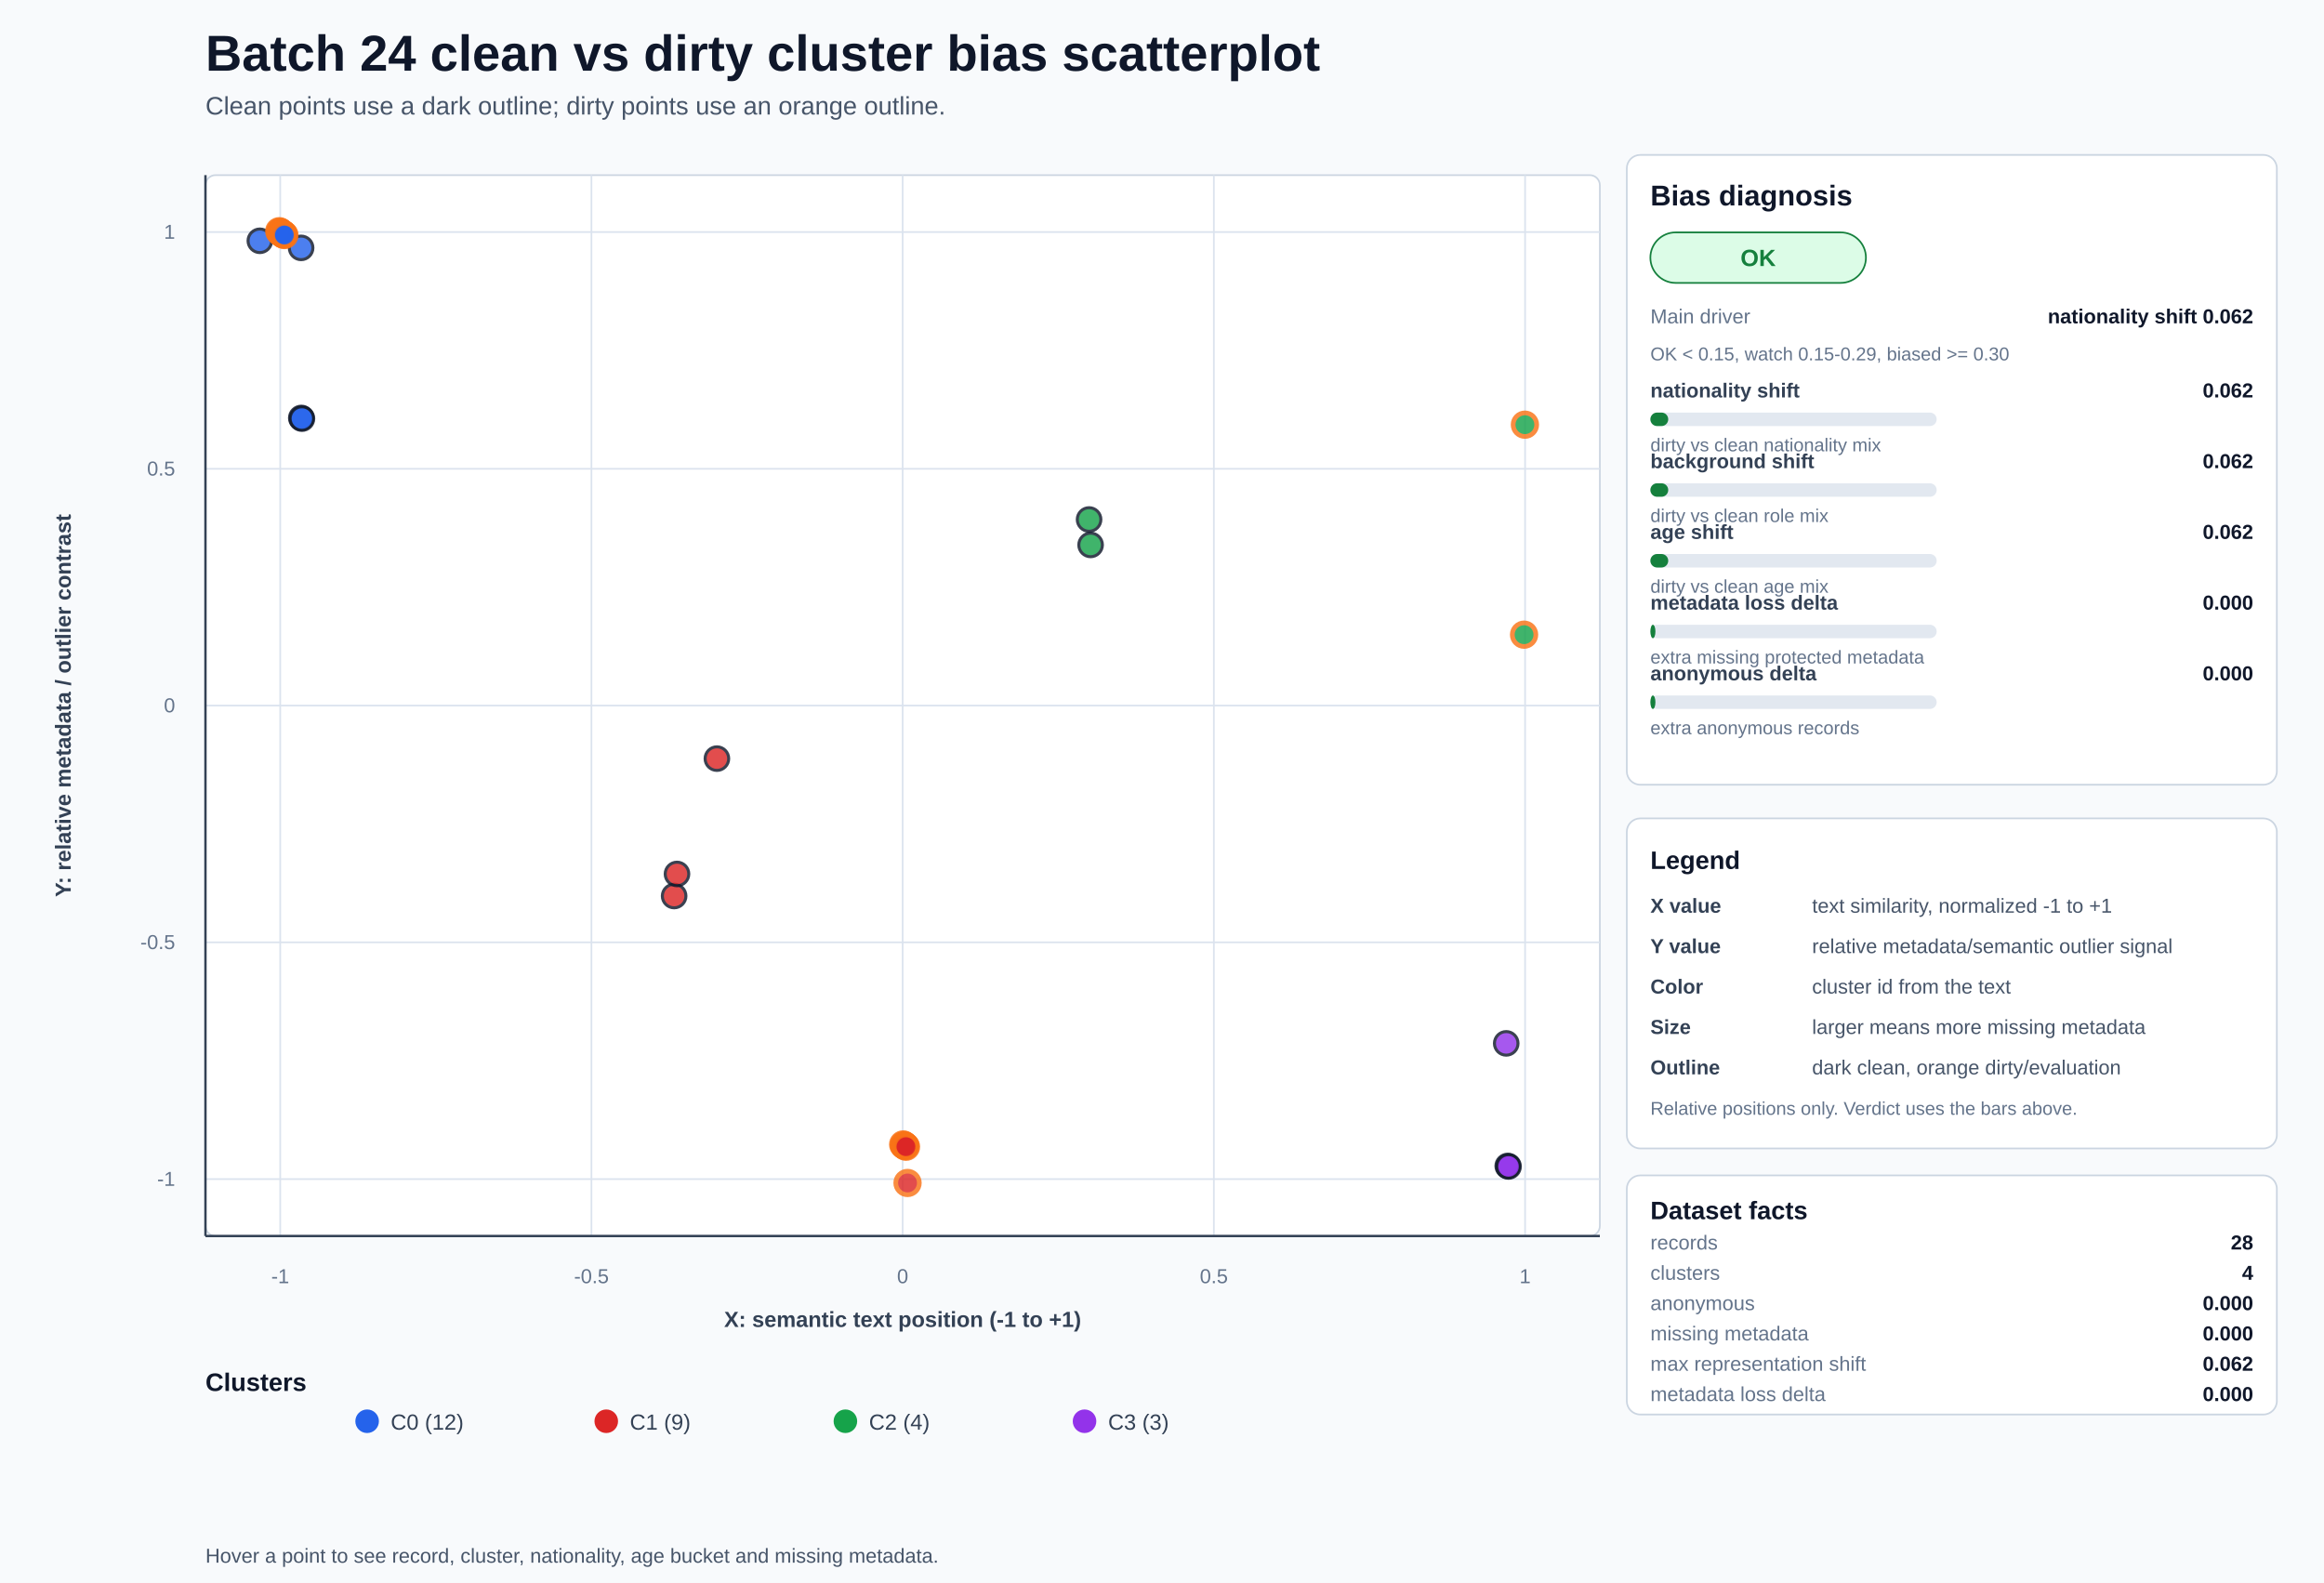
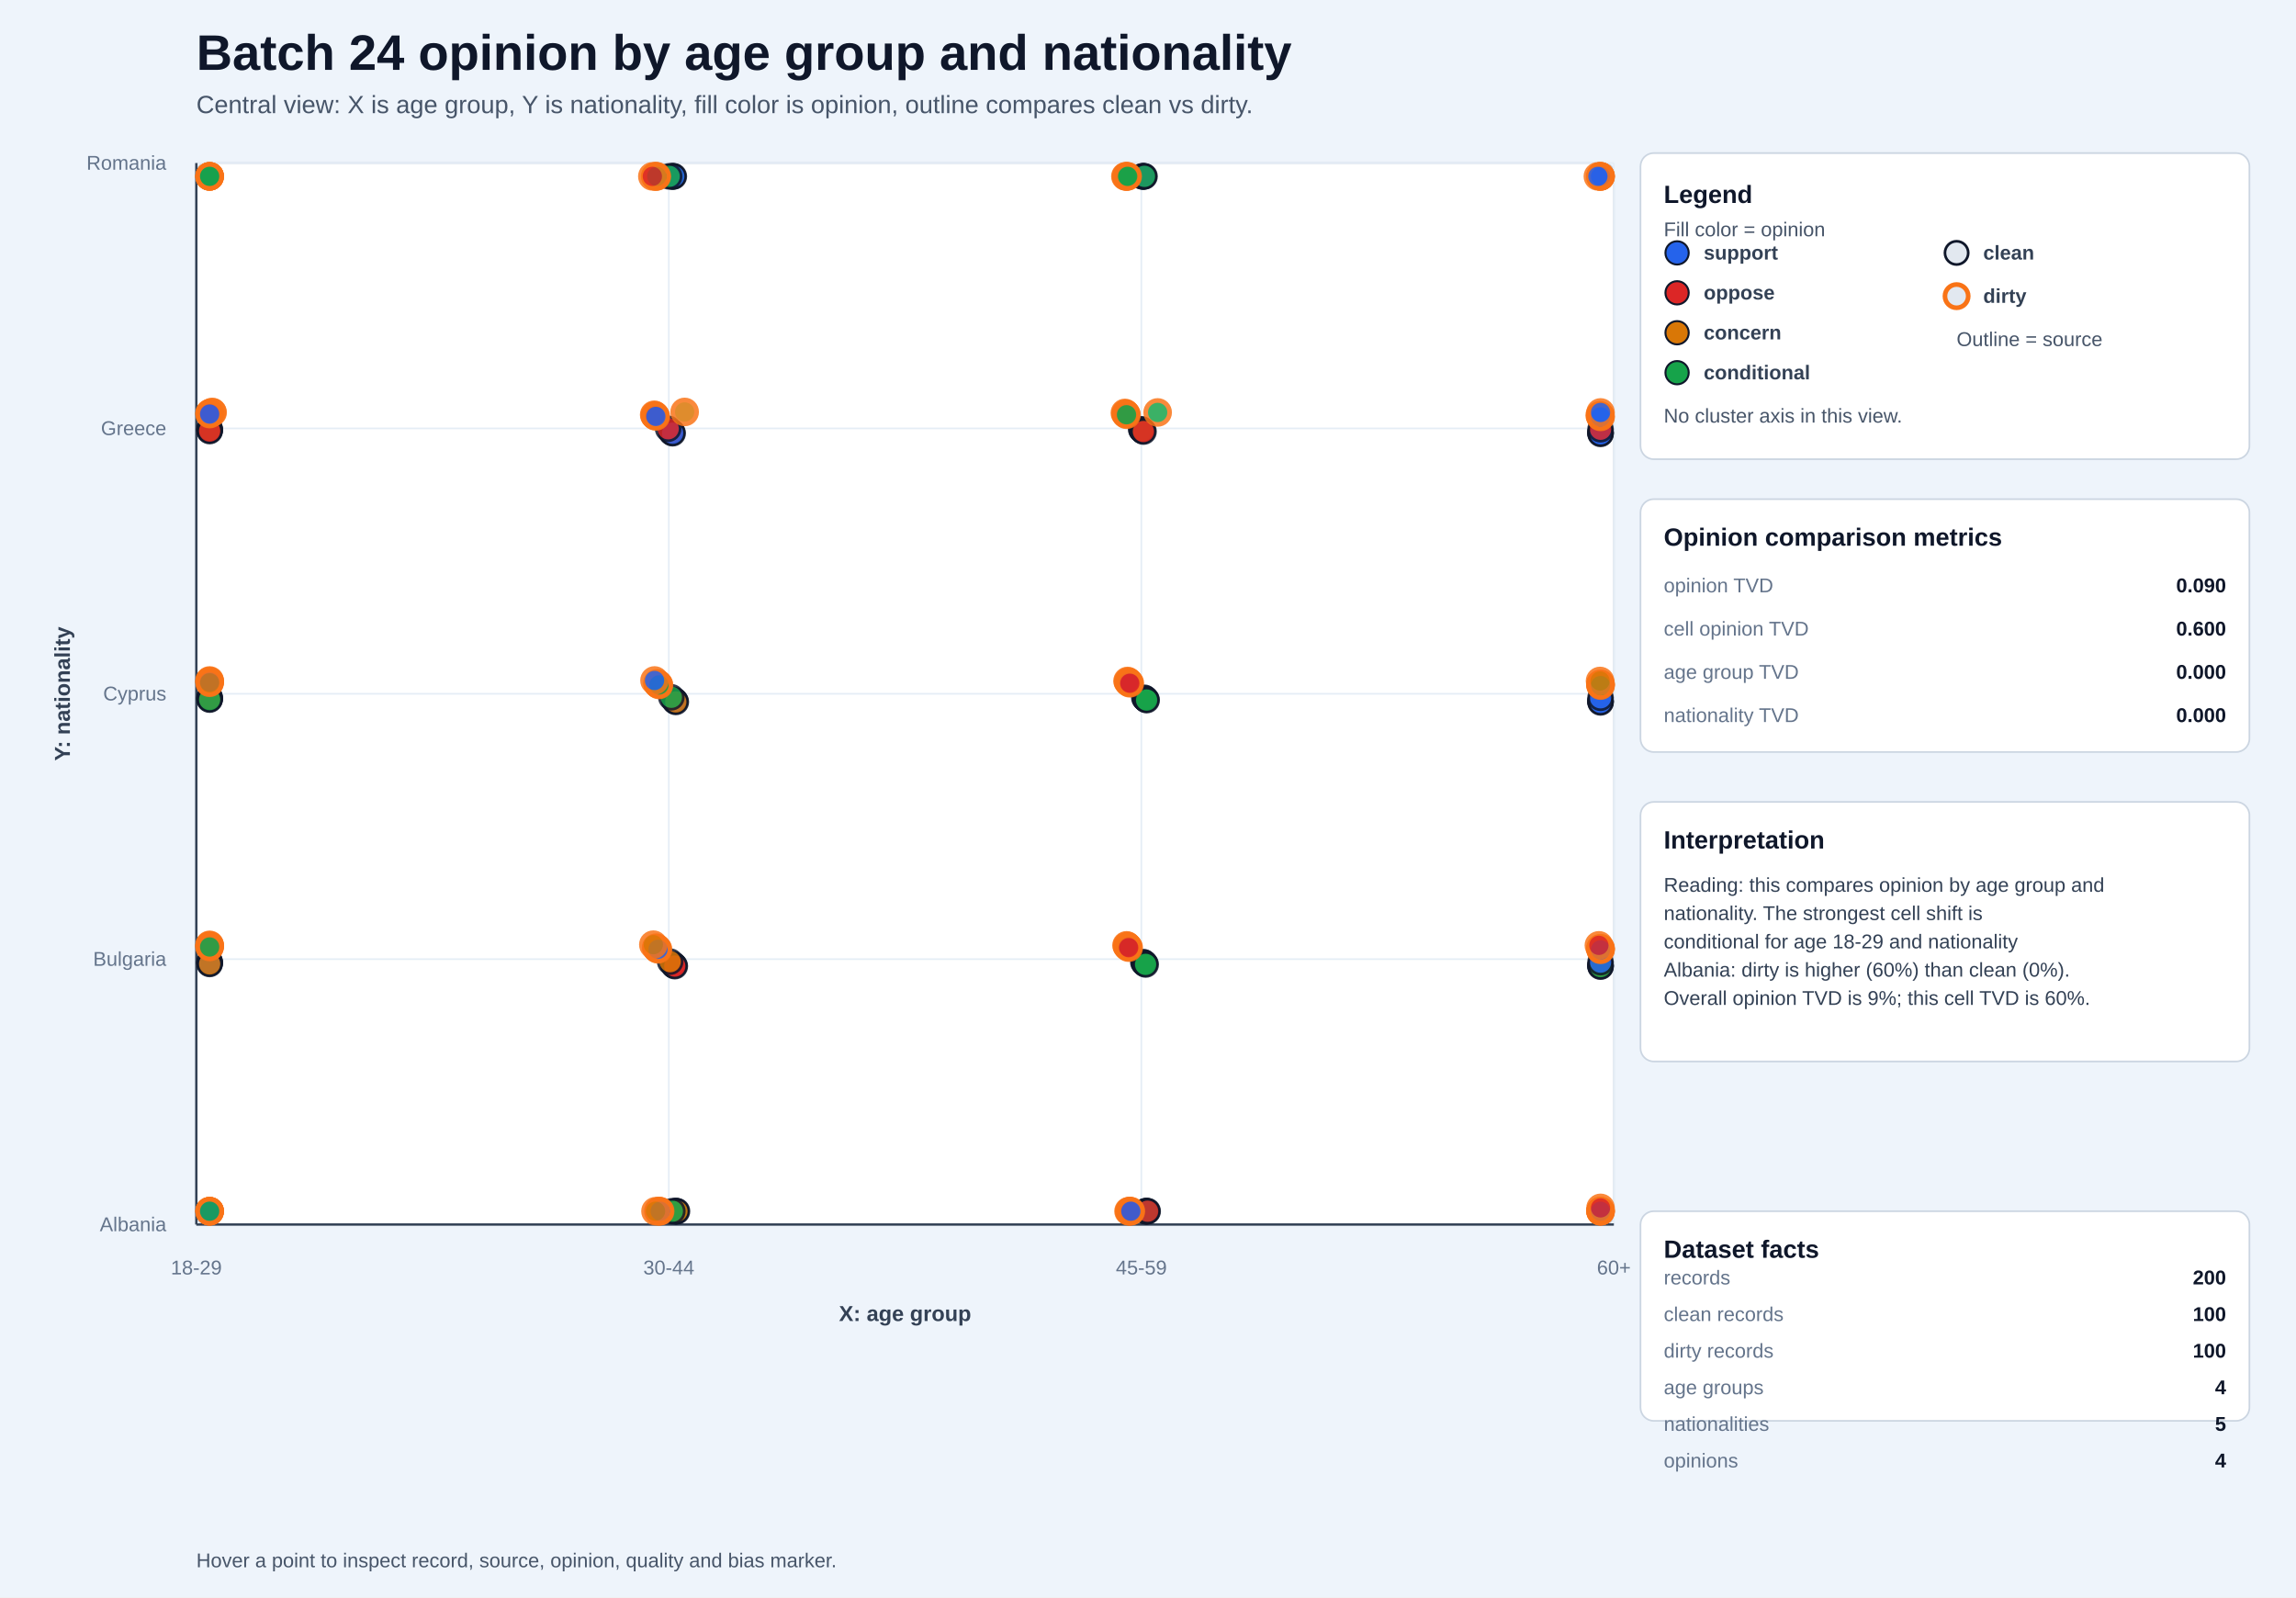
- <svg xmlns="http://www.w3.org/2000/svg" width="1380" height="940" viewBox="0 0 1380 940" role="img" aria-label="Batch 24 clean vs dirty cluster bias scatterplot">
+ <svg xmlns="http://www.w3.org/2000/svg" width="1380" height="960" viewBox="0 0 1380 960" role="img" aria-label="Batch 24 opinion by age group and nationality">
  <style>
    .title { font: 700 30px Arial, sans-serif; fill: #0f172a; }
    .subtitle { font: 400 15px Arial, sans-serif; fill: #475569; }
    .axis { stroke: #334155; stroke-width: 1.4; }
-     .grid { stroke: #dbe3ee; stroke-width: 1; }
+     .grid { stroke: #e5edf6; stroke-width: 1; }
    .tick { font: 12px Arial, sans-serif; fill: #64748b; }
    .axis-label { font: 700 13px Arial, sans-serif; fill: #334155; letter-spacing: 0; }
    .legend-title { font: 700 15px Arial, sans-serif; fill: #0f172a; }
-     .legend { font: 13px Arial, sans-serif; fill: #334155; }
-     .badge { font: 700 14px Arial, sans-serif; }
-     .diagnosis-title { font: 700 17px Arial, sans-serif; fill: #0f172a; }
-     .diagnosis-name { font: 700 12px Arial, sans-serif; fill: #334155; }
-     .diagnosis-value { font: 700 12px Arial, sans-serif; fill: #0f172a; }
-     .diagnosis-help { font: 11px Arial, sans-serif; fill: #64748b; }
+     .legend-label { font: 700 12px Arial, sans-serif; fill: #334155; }
    .metric-title { font: 700 15px Arial, sans-serif; fill: #0f172a; }
    .metric-name { font: 12px Arial, sans-serif; fill: #64748b; }
    .metric-value { font: 700 12px Arial, sans-serif; fill: #0f172a; }
-     .legend-label { font: 700 12px Arial, sans-serif; fill: #334155; }
    .note { font: 12px Arial, sans-serif; fill: #475569; }
+     .body-text { font: 12px Arial, sans-serif; fill: #334155; }
  </style>
-   <rect width="100%" height="100%" fill="#f8fafc" />
-   <rect x="122" y="104" width="828" height="630" rx="6" fill="#ffffff" stroke="#cbd5e1" />
-   <text x="122" y="42" class="title">Batch 24 clean vs dirty cluster bias scatterplot</text>
-   <text x="122" y="68" class="subtitle">Clean points use a dark outline; dirty points use an orange outline.</text>
-   <line x1="166.4" y1="104" x2="166.4" y2="734" class="grid" />
-   <line x1="122" y1="700.2" x2="950" y2="700.2" class="grid" />
-   <text x="166.4" y="762" class="tick" text-anchor="middle">-1</text>
-   <text x="104" y="704.2" class="tick" text-anchor="end">-1</text>
-   <line x1="351.2" y1="104" x2="351.2" y2="734" class="grid" />
-   <line x1="122" y1="559.6" x2="950" y2="559.6" class="grid" />
-   <text x="351.2" y="762" class="tick" text-anchor="middle">-0.5</text>
-   <text x="104" y="563.6" class="tick" text-anchor="end">-0.5</text>
-   <line x1="536.0" y1="104" x2="536.0" y2="734" class="grid" />
-   <line x1="122" y1="419.0" x2="950" y2="419.0" class="grid" />
-   <text x="536.0" y="762" class="tick" text-anchor="middle">0</text>
-   <text x="104" y="423.0" class="tick" text-anchor="end">0</text>
-   <line x1="720.8" y1="104" x2="720.8" y2="734" class="grid" />
-   <line x1="122" y1="278.4" x2="950" y2="278.4" class="grid" />
-   <text x="720.8" y="762" class="tick" text-anchor="middle">0.5</text>
-   <text x="104" y="282.4" class="tick" text-anchor="end">0.5</text>
-   <line x1="905.6" y1="104" x2="905.6" y2="734" class="grid" />
-   <line x1="122" y1="137.8" x2="950" y2="137.8" class="grid" />
-   <text x="905.6" y="762" class="tick" text-anchor="middle">1</text>
-   <text x="104" y="141.8" class="tick" text-anchor="end">1</text>
-   <line x1="122" y1="734" x2="950" y2="734" class="axis" />
-   <line x1="122" y1="104" x2="122" y2="734" class="axis" />
-   <text x="536.0" y="788" class="axis-label" text-anchor="middle">X: semantic text position (-1 to +1)</text>
-   <text x="42" y="419.0" class="axis-label" text-anchor="middle" transform="rotate(-90 42 419.0)">Y: relative metadata / outlier contrast</text>
-   <circle cx="178.9" cy="248.2" r="7.0" fill="#2563eb" stroke="#0f172a" stroke-width="1.8" opacity="0.82" />
-   <circle cx="179.3" cy="248.6" r="7.0" fill="#2563eb" stroke="#0f172a" stroke-width="1.8" opacity="0.82" />
-   <circle cx="400.3" cy="532.1" r="7.0" fill="#dc2626" stroke="#0f172a" stroke-width="1.8" opacity="0.82" />
-   <circle cx="154.3" cy="143.0" r="7.0" fill="#2563eb" stroke="#0f172a" stroke-width="1.8" opacity="0.82" />
-   <circle cx="647.6" cy="323.6" r="7.0" fill="#16a34a" stroke="#0f172a" stroke-width="1.8" opacity="0.82" />
-   <circle cx="894.4" cy="619.6" r="7.0" fill="#9333ea" stroke="#0f172a" stroke-width="1.8" opacity="0.82" />
-   <circle cx="402.0" cy="519.0" r="7.0" fill="#dc2626" stroke="#0f172a" stroke-width="1.8" opacity="0.82" />
-   <circle cx="895.3" cy="692.4" r="7.0" fill="#9333ea" stroke="#0f172a" stroke-width="1.8" opacity="0.82" />
-   <circle cx="895.8" cy="692.7" r="7.0" fill="#9333ea" stroke="#0f172a" stroke-width="1.8" opacity="0.82" />
-   <circle cx="178.8" cy="147.2" r="7.0" fill="#2563eb" stroke="#0f172a" stroke-width="1.8" opacity="0.82" />
-   <circle cx="425.7" cy="450.5" r="7.0" fill="#dc2626" stroke="#0f172a" stroke-width="1.8" opacity="0.82" />
-   <circle cx="646.7" cy="308.5" r="7.0" fill="#16a34a" stroke="#0f172a" stroke-width="1.8" opacity="0.82" />
-   <circle cx="165.8" cy="137.3" r="7.0" fill="#2563eb" stroke="#f97316" stroke-width="2.8" opacity="0.82" />
-   <circle cx="166.2" cy="137.6" r="7.0" fill="#2563eb" stroke="#f97316" stroke-width="2.8" opacity="0.82" />
-   <circle cx="166.6" cy="138.0" r="7.0" fill="#2563eb" stroke="#f97316" stroke-width="2.8" opacity="0.82" />
-   <circle cx="167.1" cy="138.3" r="7.0" fill="#2563eb" stroke="#f97316" stroke-width="2.8" opacity="0.82" />
-   <circle cx="167.5" cy="138.6" r="7.0" fill="#2563eb" stroke="#f97316" stroke-width="2.8" opacity="0.82" />
-   <circle cx="168.0" cy="139.0" r="7.0" fill="#2563eb" stroke="#f97316" stroke-width="2.8" opacity="0.82" />
-   <circle cx="168.4" cy="139.3" r="7.0" fill="#2563eb" stroke="#f97316" stroke-width="2.8" opacity="0.82" />
-   <circle cx="168.9" cy="139.6" r="7.0" fill="#2563eb" stroke="#f97316" stroke-width="2.8" opacity="0.82" />
-   <circle cx="538.9" cy="702.5" r="7.0" fill="#dc2626" stroke="#f97316" stroke-width="2.8" opacity="0.82" />
-   <circle cx="905.0" cy="376.9" r="7.0" fill="#16a34a" stroke="#f97316" stroke-width="2.8" opacity="0.82" />
-   <circle cx="905.5" cy="252.2" r="7.0" fill="#16a34a" stroke="#f97316" stroke-width="2.8" opacity="0.82" />
-   <circle cx="536.3" cy="679.6" r="7.0" fill="#dc2626" stroke="#f97316" stroke-width="2.8" opacity="0.82" />
-   <circle cx="536.7" cy="680.0" r="7.0" fill="#dc2626" stroke="#f97316" stroke-width="2.8" opacity="0.82" />
-   <circle cx="537.1" cy="680.3" r="7.0" fill="#dc2626" stroke="#f97316" stroke-width="2.8" opacity="0.82" />
-   <circle cx="537.6" cy="680.6" r="7.0" fill="#dc2626" stroke="#f97316" stroke-width="2.8" opacity="0.82" />
-   <circle cx="538.0" cy="681.0" r="7.0" fill="#dc2626" stroke="#f97316" stroke-width="2.8" opacity="0.82" />
-   <rect x="966" y="92" width="386" height="374" rx="8" fill="#ffffff" stroke="#cbd5e1" />
-   <text x="980" y="122" class="diagnosis-title">Bias diagnosis</text>
-   <rect x="980" y="138" width="128" height="30" rx="15" fill="#dcfce7" stroke="#15803d" />
-   <text x="1044" y="158" class="badge" fill="#15803d" text-anchor="middle">OK</text>
-   <text x="980" y="192" class="metric-name">Main driver</text>
-   <text x="1338" y="192" class="metric-value" text-anchor="end">nationality shift 0.062</text>
-   <text x="980" y="214" class="diagnosis-help">OK &lt; 0.15, watch 0.15-0.29, biased &gt;= 0.30</text>
-   <text x="980" y="236" class="diagnosis-name">nationality shift</text>
-   <text x="1338" y="236" class="diagnosis-value" text-anchor="end">0.062</text>
-   <rect x="980" y="245" width="170" height="8" rx="4" fill="#e2e8f0" />
-   <rect x="980" y="245" width="10.6" height="8" rx="4" fill="#15803d" />
-   <text x="980" y="268" class="diagnosis-help">dirty vs clean nationality mix</text>
-   <text x="980" y="278" class="diagnosis-name">background shift</text>
-   <text x="1338" y="278" class="diagnosis-value" text-anchor="end">0.062</text>
-   <rect x="980" y="287" width="170" height="8" rx="4" fill="#e2e8f0" />
-   <rect x="980" y="287" width="10.6" height="8" rx="4" fill="#15803d" />
-   <text x="980" y="310" class="diagnosis-help">dirty vs clean role mix</text>
-   <text x="980" y="320" class="diagnosis-name">age shift</text>
-   <text x="1338" y="320" class="diagnosis-value" text-anchor="end">0.062</text>
-   <rect x="980" y="329" width="170" height="8" rx="4" fill="#e2e8f0" />
-   <rect x="980" y="329" width="10.6" height="8" rx="4" fill="#15803d" />
-   <text x="980" y="352" class="diagnosis-help">dirty vs clean age mix</text>
-   <text x="980" y="362" class="diagnosis-name">metadata loss delta</text>
-   <text x="1338" y="362" class="diagnosis-value" text-anchor="end">0.000</text>
-   <rect x="980" y="371" width="170" height="8" rx="4" fill="#e2e8f0" />
-   <rect x="980" y="371" width="3.0" height="8" rx="4" fill="#15803d" />
-   <text x="980" y="394" class="diagnosis-help">extra missing protected metadata</text>
-   <text x="980" y="404" class="diagnosis-name">anonymous delta</text>
-   <text x="1338" y="404" class="diagnosis-value" text-anchor="end">0.000</text>
-   <rect x="980" y="413" width="170" height="8" rx="4" fill="#e2e8f0" />
-   <rect x="980" y="413" width="3.0" height="8" rx="4" fill="#15803d" />
-   <text x="980" y="436" class="diagnosis-help">extra anonymous records</text>
-   <rect x="966" y="486" width="386" height="196" rx="8" fill="#ffffff" stroke="#cbd5e1" />
-   <text x="980" y="516" class="legend-title">Legend</text>
-   <text x="980" y="542" class="legend-label">X value</text>
-   <text x="1076" y="542" class="note">text similarity, normalized -1 to +1</text>
-   <text x="980" y="566" class="legend-label">Y value</text>
-   <text x="1076" y="566" class="note">relative metadata/semantic outlier signal</text>
-   <text x="980" y="590" class="legend-label">Color</text>
-   <text x="1076" y="590" class="note">cluster id from the text</text>
-   <text x="980" y="614" class="legend-label">Size</text>
-   <text x="1076" y="614" class="note">larger means more missing metadata</text>
-   <text x="980" y="638" class="legend-label">Outline</text>
-   <text x="1076" y="638" class="note">dark clean, orange dirty/evaluation</text>
-   <text x="980" y="662" class="diagnosis-help">Relative positions only. Verdict uses the bars above.</text>
-   <rect x="966" y="698" width="386" height="142" rx="8" fill="#ffffff" stroke="#cbd5e1" />
-   <text x="980" y="724" class="metric-title">Dataset facts</text>
-   <text x="980" y="742" class="metric-name">records</text>
-   <text x="1338" y="742" class="metric-value" text-anchor="end">28</text>
-   <text x="980" y="760" class="metric-name">clusters</text>
-   <text x="1338" y="760" class="metric-value" text-anchor="end">4</text>
-   <text x="980" y="778" class="metric-name">anonymous</text>
-   <text x="1338" y="778" class="metric-value" text-anchor="end">0.000</text>
-   <text x="980" y="796" class="metric-name">missing metadata</text>
-   <text x="1338" y="796" class="metric-value" text-anchor="end">0.000</text>
-   <text x="980" y="814" class="metric-name">max representation shift</text>
-   <text x="1338" y="814" class="metric-value" text-anchor="end">0.062</text>
-   <text x="980" y="832" class="metric-name">metadata loss delta</text>
-   <text x="1338" y="832" class="metric-value" text-anchor="end">0.000</text>
-   <text x="122" y="826" class="legend-title">Clusters</text>
-   <circle cx="218" cy="844" r="7" fill="#2563eb" />
-   <text x="232" y="849" class="legend">C0 (12)</text>
-   <circle cx="360" cy="844" r="7" fill="#dc2626" />
-   <text x="374" y="849" class="legend">C1 (9)</text>
-   <circle cx="502" cy="844" r="7" fill="#16a34a" />
-   <text x="516" y="849" class="legend">C2 (4)</text>
-   <circle cx="644" cy="844" r="7" fill="#9333ea" />
-   <text x="658" y="849" class="legend">C3 (3)</text>
-   <text x="122" y="928" class="note">Hover a point to see record, cluster, nationality, age bucket and missing metadata.</text>
+   <rect width="100%" height="100%" fill="#eef4fb" />
+   <rect x="118" y="98" width="852" height="638" rx="6" fill="#ffffff" stroke="#cbd5e1" />
+   <text x="118" y="42" class="title">Batch 24 opinion by age group and nationality</text>
+   <text x="118" y="68" class="subtitle">Central view: X is age group, Y is nationality, fill color is opinion, outline compares clean vs dirty.</text>
+   <line x1="118.0" y1="98" x2="118.0" y2="736" class="grid" />
+   <text x="118.0" y="766" class="tick" text-anchor="middle">18-29</text>
+   <line x1="402.0" y1="98" x2="402.0" y2="736" class="grid" />
+   <text x="402.0" y="766" class="tick" text-anchor="middle">30-44</text>
+   <line x1="686.0" y1="98" x2="686.0" y2="736" class="grid" />
+   <text x="686.0" y="766" class="tick" text-anchor="middle">45-59</text>
+   <line x1="970.0" y1="98" x2="970.0" y2="736" class="grid" />
+   <text x="970.0" y="766" class="tick" text-anchor="middle">60+</text>
+   <line x1="118" y1="736.0" x2="970" y2="736.0" class="grid" />
+   <text x="100" y="740.0" class="tick" text-anchor="end">Albania</text>
+   <line x1="118" y1="576.5" x2="970" y2="576.5" class="grid" />
+   <text x="100" y="580.5" class="tick" text-anchor="end">Bulgaria</text>
+   <line x1="118" y1="417.0" x2="970" y2="417.0" class="grid" />
+   <text x="100" y="421.0" class="tick" text-anchor="end">Cyprus</text>
+   <line x1="118" y1="257.5" x2="970" y2="257.5" class="grid" />
+   <text x="100" y="261.5" class="tick" text-anchor="end">Greece</text>
+   <line x1="118" y1="98.0" x2="970" y2="98.0" class="grid" />
+   <text x="100" y="102.0" class="tick" text-anchor="end">Romania</text>
+   <line x1="118" y1="736" x2="970" y2="736" class="axis" />
+   <line x1="118" y1="98" x2="118" y2="736" class="axis" />
+   <text x="544.0" y="794" class="axis-label" text-anchor="middle">X: age group</text>
+   <text x="42" y="417.0" class="axis-label" text-anchor="middle" transform="rotate(-90 42 417.0)">Y: nationality</text>
+   <circle cx="126.0" cy="257.7" r="7.2" fill="#2563eb" stroke="#0f172a" stroke-width="1.6" opacity="0.84" />
+   <circle cx="126.0" cy="258.0" r="7.2" fill="#2563eb" stroke="#0f172a" stroke-width="1.6" opacity="0.84" />
+   <circle cx="126.0" cy="258.4" r="7.2" fill="#16a34a" stroke="#0f172a" stroke-width="1.6" opacity="0.84" />
+   <circle cx="126.0" cy="258.7" r="7.2" fill="#d97706" stroke="#0f172a" stroke-width="1.6" opacity="0.84" />
+   <circle cx="126.0" cy="259.1" r="7.2" fill="#dc2626" stroke="#0f172a" stroke-width="1.6" opacity="0.84" />
+   <circle cx="403.3" cy="259.4" r="7.2" fill="#16a34a" stroke="#0f172a" stroke-width="1.6" opacity="0.84" />
+   <circle cx="403.6" cy="259.7" r="7.2" fill="#d97706" stroke="#0f172a" stroke-width="1.6" opacity="0.84" />
+   <circle cx="404.0" cy="260.1" r="7.2" fill="#dc2626" stroke="#0f172a" stroke-width="1.6" opacity="0.84" />
+   <circle cx="404.3" cy="260.4" r="7.2" fill="#2563eb" stroke="#0f172a" stroke-width="1.6" opacity="0.84" />
+   <circle cx="401.6" cy="257.7" r="7.2" fill="#dc2626" stroke="#0f172a" stroke-width="1.6" opacity="0.84" />
+   <circle cx="685.9" cy="258.0" r="7.2" fill="#d97706" stroke="#0f172a" stroke-width="1.6" opacity="0.84" />
+   <circle cx="686.2" cy="258.4" r="7.2" fill="#16a34a" stroke="#0f172a" stroke-width="1.6" opacity="0.84" />
+   <circle cx="686.6" cy="258.7" r="7.2" fill="#16a34a" stroke="#0f172a" stroke-width="1.6" opacity="0.84" />
+   <circle cx="686.9" cy="259.0" r="7.2" fill="#d97706" stroke="#0f172a" stroke-width="1.6" opacity="0.84" />
+   <circle cx="687.3" cy="259.4" r="7.2" fill="#dc2626" stroke="#0f172a" stroke-width="1.6" opacity="0.84" />
+   <circle cx="962.0" cy="259.7" r="7.2" fill="#dc2626" stroke="#0f172a" stroke-width="1.6" opacity="0.84" />
+   <circle cx="962.0" cy="260.1" r="7.2" fill="#2563eb" stroke="#0f172a" stroke-width="1.6" opacity="0.84" />
+   <circle cx="962.0" cy="260.4" r="7.2" fill="#2563eb" stroke="#0f172a" stroke-width="1.6" opacity="0.84" />
+   <circle cx="962.0" cy="260.8" r="7.2" fill="#2563eb" stroke="#0f172a" stroke-width="1.6" opacity="0.84" />
+   <circle cx="962.0" cy="258.0" r="7.2" fill="#dc2626" stroke="#0f172a" stroke-width="1.6" opacity="0.84" />
+   <circle cx="126.0" cy="106.0" r="7.2" fill="#2563eb" stroke="#0f172a" stroke-width="1.6" opacity="0.84" />
+   <circle cx="126.0" cy="106.0" r="7.2" fill="#16a34a" stroke="#0f172a" stroke-width="1.6" opacity="0.84" />
+   <circle cx="126.0" cy="106.0" r="7.2" fill="#dc2626" stroke="#0f172a" stroke-width="1.6" opacity="0.84" />
+   <circle cx="126.0" cy="106.0" r="7.2" fill="#2563eb" stroke="#0f172a" stroke-width="1.6" opacity="0.84" />
+   <circle cx="126.0" cy="106.0" r="7.2" fill="#16a34a" stroke="#0f172a" stroke-width="1.6" opacity="0.84" />
+   <circle cx="403.9" cy="106.0" r="7.2" fill="#16a34a" stroke="#0f172a" stroke-width="1.6" opacity="0.84" />
+   <circle cx="404.3" cy="106.0" r="7.2" fill="#dc2626" stroke="#0f172a" stroke-width="1.6" opacity="0.84" />
+   <circle cx="404.6" cy="106.0" r="7.2" fill="#16a34a" stroke="#0f172a" stroke-width="1.6" opacity="0.84" />
+   <circle cx="405.0" cy="106.0" r="7.2" fill="#2563eb" stroke="#0f172a" stroke-width="1.6" opacity="0.84" />
+   <circle cx="402.2" cy="106.0" r="7.2" fill="#16a34a" stroke="#0f172a" stroke-width="1.6" opacity="0.84" />
+   <circle cx="686.5" cy="106.0" r="7.2" fill="#2563eb" stroke="#0f172a" stroke-width="1.6" opacity="0.84" />
+   <circle cx="686.9" cy="106.0" r="7.2" fill="#2563eb" stroke="#0f172a" stroke-width="1.6" opacity="0.84" />
+   <circle cx="687.2" cy="106.0" r="7.2" fill="#dc2626" stroke="#0f172a" stroke-width="1.6" opacity="0.84" />
+   <circle cx="687.6" cy="106.0" r="7.2" fill="#2563eb" stroke="#0f172a" stroke-width="1.6" opacity="0.84" />
+   <circle cx="687.9" cy="106.0" r="7.2" fill="#16a34a" stroke="#0f172a" stroke-width="1.6" opacity="0.84" />
+   <circle cx="962.0" cy="106.0" r="7.2" fill="#2563eb" stroke="#0f172a" stroke-width="1.6" opacity="0.84" />
+   <circle cx="962.0" cy="106.0" r="7.2" fill="#2563eb" stroke="#0f172a" stroke-width="1.6" opacity="0.84" />
+   <circle cx="962.0" cy="106.0" r="7.2" fill="#d97706" stroke="#0f172a" stroke-width="1.6" opacity="0.84" />
+   <circle cx="962.0" cy="106.0" r="7.2" fill="#dc2626" stroke="#0f172a" stroke-width="1.6" opacity="0.84" />
+   <circle cx="962.0" cy="106.0" r="7.2" fill="#2563eb" stroke="#0f172a" stroke-width="1.6" opacity="0.84" />
+   <circle cx="126.0" cy="578.0" r="7.2" fill="#d97706" stroke="#0f172a" stroke-width="1.6" opacity="0.84" />
+   <circle cx="126.0" cy="578.3" r="7.2" fill="#2563eb" stroke="#0f172a" stroke-width="1.6" opacity="0.84" />
+   <circle cx="126.0" cy="578.7" r="7.2" fill="#d97706" stroke="#0f172a" stroke-width="1.6" opacity="0.84" />
+   <circle cx="126.0" cy="579.0" r="7.2" fill="#2563eb" stroke="#0f172a" stroke-width="1.6" opacity="0.84" />
+   <circle cx="126.0" cy="579.4" r="7.2" fill="#d97706" stroke="#0f172a" stroke-width="1.6" opacity="0.84" />
+   <circle cx="404.6" cy="579.7" r="7.2" fill="#d97706" stroke="#0f172a" stroke-width="1.6" opacity="0.84" />
+   <circle cx="404.9" cy="580.0" r="7.2" fill="#dc2626" stroke="#0f172a" stroke-width="1.6" opacity="0.84" />
+   <circle cx="405.3" cy="580.4" r="7.2" fill="#dc2626" stroke="#0f172a" stroke-width="1.6" opacity="0.84" />
+   <circle cx="405.6" cy="580.7" r="7.2" fill="#dc2626" stroke="#0f172a" stroke-width="1.6" opacity="0.84" />
+   <circle cx="402.8" cy="578.0" r="7.2" fill="#d97706" stroke="#0f172a" stroke-width="1.6" opacity="0.84" />
+   <circle cx="687.2" cy="578.3" r="7.2" fill="#2563eb" stroke="#0f172a" stroke-width="1.6" opacity="0.84" />
+   <circle cx="687.5" cy="578.6" r="7.2" fill="#dc2626" stroke="#0f172a" stroke-width="1.6" opacity="0.84" />
+   <circle cx="687.9" cy="579.0" r="7.2" fill="#16a34a" stroke="#0f172a" stroke-width="1.6" opacity="0.84" />
+   <circle cx="688.2" cy="579.3" r="7.2" fill="#16a34a" stroke="#0f172a" stroke-width="1.6" opacity="0.84" />
+   <circle cx="688.6" cy="579.7" r="7.2" fill="#16a34a" stroke="#0f172a" stroke-width="1.6" opacity="0.84" />
+   <circle cx="962.0" cy="580.0" r="7.2" fill="#16a34a" stroke="#0f172a" stroke-width="1.6" opacity="0.84" />
+   <circle cx="962.0" cy="580.4" r="7.2" fill="#dc2626" stroke="#0f172a" stroke-width="1.6" opacity="0.84" />
+   <circle cx="962.0" cy="580.7" r="7.2" fill="#d97706" stroke="#0f172a" stroke-width="1.6" opacity="0.84" />
+   <circle cx="962.0" cy="581.0" r="7.2" fill="#16a34a" stroke="#0f172a" stroke-width="1.6" opacity="0.84" />
+   <circle cx="962.0" cy="578.3" r="7.2" fill="#2563eb" stroke="#0f172a" stroke-width="1.6" opacity="0.84" />
+   <circle cx="126.0" cy="419.1" r="7.2" fill="#d97706" stroke="#0f172a" stroke-width="1.6" opacity="0.84" />
+   <circle cx="126.0" cy="419.5" r="7.2" fill="#2563eb" stroke="#0f172a" stroke-width="1.6" opacity="0.84" />
+   <circle cx="126.0" cy="419.8" r="7.2" fill="#2563eb" stroke="#0f172a" stroke-width="1.6" opacity="0.84" />
+   <circle cx="126.0" cy="420.2" r="7.2" fill="#d97706" stroke="#0f172a" stroke-width="1.6" opacity="0.84" />
+   <circle cx="126.0" cy="420.5" r="7.2" fill="#16a34a" stroke="#0f172a" stroke-width="1.6" opacity="0.84" />
+   <circle cx="405.2" cy="420.8" r="7.2" fill="#dc2626" stroke="#0f172a" stroke-width="1.6" opacity="0.84" />
+   <circle cx="405.6" cy="421.2" r="7.2" fill="#dc2626" stroke="#0f172a" stroke-width="1.6" opacity="0.84" />
+   <circle cx="405.9" cy="421.5" r="7.2" fill="#2563eb" stroke="#0f172a" stroke-width="1.6" opacity="0.84" />
+   <circle cx="406.2" cy="421.9" r="7.2" fill="#d97706" stroke="#0f172a" stroke-width="1.6" opacity="0.84" />
+   <circle cx="403.5" cy="419.1" r="7.2" fill="#16a34a" stroke="#0f172a" stroke-width="1.6" opacity="0.84" />
+   <circle cx="687.8" cy="419.4" r="7.2" fill="#d97706" stroke="#0f172a" stroke-width="1.6" opacity="0.84" />
+   <circle cx="688.2" cy="419.8" r="7.2" fill="#dc2626" stroke="#0f172a" stroke-width="1.6" opacity="0.84" />
+   <circle cx="688.5" cy="420.1" r="7.2" fill="#16a34a" stroke="#0f172a" stroke-width="1.6" opacity="0.84" />
+   <circle cx="688.9" cy="420.5" r="7.2" fill="#16a34a" stroke="#0f172a" stroke-width="1.6" opacity="0.84" />
+   <circle cx="689.2" cy="420.8" r="7.2" fill="#16a34a" stroke="#0f172a" stroke-width="1.6" opacity="0.84" />
+   <circle cx="962.0" cy="421.2" r="7.2" fill="#dc2626" stroke="#0f172a" stroke-width="1.6" opacity="0.84" />
+   <circle cx="962.0" cy="421.5" r="7.2" fill="#16a34a" stroke="#0f172a" stroke-width="1.6" opacity="0.84" />
+   <circle cx="962.0" cy="421.8" r="7.2" fill="#2563eb" stroke="#0f172a" stroke-width="1.6" opacity="0.84" />
+   <circle cx="962.0" cy="422.2" r="7.2" fill="#2563eb" stroke="#0f172a" stroke-width="1.6" opacity="0.84" />
+   <circle cx="962.0" cy="419.4" r="7.2" fill="#2563eb" stroke="#0f172a" stroke-width="1.6" opacity="0.84" />
+   <circle cx="126.0" cy="728.0" r="7.2" fill="#2563eb" stroke="#0f172a" stroke-width="1.6" opacity="0.84" />
+   <circle cx="126.0" cy="728.0" r="7.2" fill="#d97706" stroke="#0f172a" stroke-width="1.6" opacity="0.84" />
+   <circle cx="126.0" cy="728.0" r="7.2" fill="#2563eb" stroke="#0f172a" stroke-width="1.6" opacity="0.84" />
+   <circle cx="126.0" cy="728.0" r="7.2" fill="#dc2626" stroke="#0f172a" stroke-width="1.6" opacity="0.84" />
+   <circle cx="126.0" cy="728.0" r="7.2" fill="#d97706" stroke="#0f172a" stroke-width="1.6" opacity="0.84" />
+   <circle cx="405.9" cy="728.0" r="7.2" fill="#d97706" stroke="#0f172a" stroke-width="1.6" opacity="0.84" />
+   <circle cx="406.2" cy="728.0" r="7.2" fill="#16a34a" stroke="#0f172a" stroke-width="1.6" opacity="0.84" />
+   <circle cx="406.5" cy="728.0" r="7.2" fill="#16a34a" stroke="#0f172a" stroke-width="1.6" opacity="0.84" />
+   <circle cx="406.9" cy="728.0" r="7.2" fill="#d97706" stroke="#0f172a" stroke-width="1.6" opacity="0.84" />
+   <circle cx="404.1" cy="728.0" r="7.2" fill="#16a34a" stroke="#0f172a" stroke-width="1.6" opacity="0.84" />
+   <circle cx="688.5" cy="728.0" r="7.2" fill="#d97706" stroke="#0f172a" stroke-width="1.6" opacity="0.84" />
+   <circle cx="688.8" cy="728.0" r="7.2" fill="#2563eb" stroke="#0f172a" stroke-width="1.6" opacity="0.84" />
+   <circle cx="689.2" cy="728.0" r="7.2" fill="#2563eb" stroke="#0f172a" stroke-width="1.6" opacity="0.84" />
+   <circle cx="689.5" cy="728.0" r="7.2" fill="#16a34a" stroke="#0f172a" stroke-width="1.6" opacity="0.84" />
+   <circle cx="689.8" cy="728.0" r="7.2" fill="#dc2626" stroke="#0f172a" stroke-width="1.6" opacity="0.84" />
+   <circle cx="962.0" cy="728.0" r="7.2" fill="#d97706" stroke="#0f172a" stroke-width="1.6" opacity="0.84" />
+   <circle cx="962.0" cy="728.0" r="7.2" fill="#16a34a" stroke="#0f172a" stroke-width="1.6" opacity="0.84" />
+   <circle cx="962.0" cy="728.0" r="7.2" fill="#2563eb" stroke="#0f172a" stroke-width="1.6" opacity="0.84" />
+   <circle cx="962.0" cy="728.0" r="7.2" fill="#16a34a" stroke="#0f172a" stroke-width="1.6" opacity="0.84" />
+   <circle cx="962.0" cy="728.0" r="7.2" fill="#2563eb" stroke="#0f172a" stroke-width="1.6" opacity="0.84" />
+   <circle cx="127.5" cy="247.6" r="7.2" fill="#2563eb" stroke="#f97316" stroke-width="2.8" opacity="0.84" />
+   <circle cx="127.8" cy="247.9" r="7.2" fill="#16a34a" stroke="#f97316" stroke-width="2.8" opacity="0.84" />
+   <circle cx="126.0" cy="248.3" r="7.2" fill="#2563eb" stroke="#f97316" stroke-width="2.8" opacity="0.84" />
+   <circle cx="126.0" cy="248.6" r="7.2" fill="#dc2626" stroke="#f97316" stroke-width="2.8" opacity="0.84" />
+   <circle cx="126.0" cy="248.9" r="7.2" fill="#2563eb" stroke="#f97316" stroke-width="2.8" opacity="0.84" />
+   <circle cx="393.2" cy="249.3" r="7.2" fill="#2563eb" stroke="#f97316" stroke-width="2.8" opacity="0.84" />
+   <circle cx="393.5" cy="249.6" r="7.2" fill="#16a34a" stroke="#f97316" stroke-width="2.8" opacity="0.84" />
+   <circle cx="393.8" cy="250.0" r="7.2" fill="#dc2626" stroke="#f97316" stroke-width="2.8" opacity="0.84" />
+   <circle cx="394.2" cy="250.3" r="7.2" fill="#2563eb" stroke="#f97316" stroke-width="2.8" opacity="0.84" />
+   <circle cx="411.5" cy="247.6" r="7.2" fill="#d97706" stroke="#f97316" stroke-width="2.8" opacity="0.84" />
+   <circle cx="695.8" cy="247.9" r="7.2" fill="#16a34a" stroke="#f97316" stroke-width="2.8" opacity="0.84" />
+   <circle cx="676.1" cy="248.2" r="7.2" fill="#16a34a" stroke="#f97316" stroke-width="2.8" opacity="0.84" />
+   <circle cx="676.5" cy="248.6" r="7.2" fill="#2563eb" stroke="#f97316" stroke-width="2.8" opacity="0.84" />
+   <circle cx="676.8" cy="248.9" r="7.2" fill="#d97706" stroke="#f97316" stroke-width="2.8" opacity="0.84" />
+   <circle cx="677.1" cy="249.3" r="7.2" fill="#16a34a" stroke="#f97316" stroke-width="2.8" opacity="0.84" />
+   <circle cx="961.5" cy="249.6" r="7.2" fill="#2563eb" stroke="#f97316" stroke-width="2.8" opacity="0.84" />
+   <circle cx="961.8" cy="249.9" r="7.2" fill="#d97706" stroke="#f97316" stroke-width="2.8" opacity="0.84" />
+   <circle cx="962.0" cy="250.3" r="7.2" fill="#2563eb" stroke="#f97316" stroke-width="2.8" opacity="0.84" />
+   <circle cx="962.0" cy="250.6" r="7.2" fill="#2563eb" stroke="#f97316" stroke-width="2.8" opacity="0.84" />
+   <circle cx="962.0" cy="247.9" r="7.2" fill="#2563eb" stroke="#f97316" stroke-width="2.8" opacity="0.84" />
+   <circle cx="126.0" cy="106.0" r="7.2" fill="#dc2626" stroke="#f97316" stroke-width="2.8" opacity="0.84" />
+   <circle cx="126.0" cy="106.0" r="7.2" fill="#16a34a" stroke="#f97316" stroke-width="2.8" opacity="0.84" />
+   <circle cx="126.0" cy="106.0" r="7.2" fill="#2563eb" stroke="#f97316" stroke-width="2.8" opacity="0.84" />
+   <circle cx="126.0" cy="106.0" r="7.2" fill="#16a34a" stroke="#f97316" stroke-width="2.8" opacity="0.84" />
+   <circle cx="126.0" cy="106.0" r="7.2" fill="#16a34a" stroke="#f97316" stroke-width="2.8" opacity="0.84" />
+   <circle cx="393.8" cy="106.0" r="7.2" fill="#d97706" stroke="#f97316" stroke-width="2.8" opacity="0.84" />
+   <circle cx="394.1" cy="106.0" r="7.2" fill="#16a34a" stroke="#f97316" stroke-width="2.8" opacity="0.84" />
+   <circle cx="394.5" cy="106.0" r="7.2" fill="#16a34a" stroke="#f97316" stroke-width="2.8" opacity="0.84" />
+   <circle cx="394.8" cy="106.0" r="7.2" fill="#16a34a" stroke="#f97316" stroke-width="2.8" opacity="0.84" />
+   <circle cx="392.1" cy="106.0" r="7.2" fill="#dc2626" stroke="#f97316" stroke-width="2.8" opacity="0.84" />
+   <circle cx="676.4" cy="106.0" r="7.2" fill="#2563eb" stroke="#f97316" stroke-width="2.8" opacity="0.84" />
+   <circle cx="676.8" cy="106.0" r="7.2" fill="#dc2626" stroke="#f97316" stroke-width="2.8" opacity="0.84" />
+   <circle cx="677.1" cy="106.0" r="7.2" fill="#d97706" stroke="#f97316" stroke-width="2.8" opacity="0.84" />
+   <circle cx="677.4" cy="106.0" r="7.2" fill="#16a34a" stroke="#f97316" stroke-width="2.8" opacity="0.84" />
+   <circle cx="677.8" cy="106.0" r="7.2" fill="#16a34a" stroke="#f97316" stroke-width="2.8" opacity="0.84" />
+   <circle cx="962.0" cy="106.0" r="7.2" fill="#d97706" stroke="#f97316" stroke-width="2.8" opacity="0.84" />
+   <circle cx="962.0" cy="106.0" r="7.2" fill="#dc2626" stroke="#f97316" stroke-width="2.8" opacity="0.84" />
+   <circle cx="962.0" cy="106.0" r="7.2" fill="#dc2626" stroke="#f97316" stroke-width="2.8" opacity="0.84" />
+   <circle cx="962.0" cy="106.0" r="7.2" fill="#2563eb" stroke="#f97316" stroke-width="2.8" opacity="0.84" />
+   <circle cx="960.4" cy="106.0" r="7.2" fill="#2563eb" stroke="#f97316" stroke-width="2.8" opacity="0.84" />
+   <circle cx="126.0" cy="567.9" r="7.2" fill="#2563eb" stroke="#f97316" stroke-width="2.8" opacity="0.84" />
+   <circle cx="126.0" cy="568.2" r="7.2" fill="#2563eb" stroke="#f97316" stroke-width="2.8" opacity="0.84" />
+   <circle cx="126.0" cy="568.5" r="7.2" fill="#2563eb" stroke="#f97316" stroke-width="2.8" opacity="0.84" />
+   <circle cx="126.0" cy="568.9" r="7.2" fill="#d97706" stroke="#f97316" stroke-width="2.8" opacity="0.84" />
+   <circle cx="126.0" cy="569.2" r="7.2" fill="#16a34a" stroke="#f97316" stroke-width="2.8" opacity="0.84" />
+   <circle cx="394.4" cy="569.6" r="7.2" fill="#d97706" stroke="#f97316" stroke-width="2.8" opacity="0.84" />
+   <circle cx="394.8" cy="569.9" r="7.2" fill="#d97706" stroke="#f97316" stroke-width="2.8" opacity="0.84" />
+   <circle cx="395.1" cy="570.3" r="7.2" fill="#d97706" stroke="#f97316" stroke-width="2.8" opacity="0.84" />
+   <circle cx="395.5" cy="570.6" r="7.2" fill="#2563eb" stroke="#f97316" stroke-width="2.8" opacity="0.84" />
+   <circle cx="392.7" cy="567.8" r="7.2" fill="#d97706" stroke="#f97316" stroke-width="2.8" opacity="0.84" />
+   <circle cx="677.1" cy="568.2" r="7.2" fill="#dc2626" stroke="#f97316" stroke-width="2.8" opacity="0.84" />
+   <circle cx="677.4" cy="568.5" r="7.2" fill="#d97706" stroke="#f97316" stroke-width="2.8" opacity="0.84" />
+   <circle cx="677.7" cy="568.9" r="7.2" fill="#16a34a" stroke="#f97316" stroke-width="2.8" opacity="0.84" />
+   <circle cx="678.1" cy="569.2" r="7.2" fill="#dc2626" stroke="#f97316" stroke-width="2.8" opacity="0.84" />
+   <circle cx="678.4" cy="569.6" r="7.2" fill="#dc2626" stroke="#f97316" stroke-width="2.8" opacity="0.84" />
+   <circle cx="962.0" cy="569.9" r="7.2" fill="#d97706" stroke="#f97316" stroke-width="2.8" opacity="0.84" />
+   <circle cx="962.0" cy="570.2" r="7.2" fill="#dc2626" stroke="#f97316" stroke-width="2.8" opacity="0.84" />
+   <circle cx="962.0" cy="570.6" r="7.2" fill="#d97706" stroke="#f97316" stroke-width="2.8" opacity="0.84" />
+   <circle cx="962.0" cy="570.9" r="7.2" fill="#2563eb" stroke="#f97316" stroke-width="2.8" opacity="0.84" />
+   <circle cx="961.0" cy="568.2" r="7.2" fill="#dc2626" stroke="#f97316" stroke-width="2.8" opacity="0.84" />
+   <circle cx="126.0" cy="409.0" r="7.2" fill="#dc2626" stroke="#f97316" stroke-width="2.8" opacity="0.84" />
+   <circle cx="126.0" cy="409.3" r="7.2" fill="#dc2626" stroke="#f97316" stroke-width="2.8" opacity="0.84" />
+   <circle cx="126.0" cy="409.7" r="7.2" fill="#dc2626" stroke="#f97316" stroke-width="2.8" opacity="0.84" />
+   <circle cx="126.0" cy="410.0" r="7.2" fill="#2563eb" stroke="#f97316" stroke-width="2.8" opacity="0.84" />
+   <circle cx="126.0" cy="410.4" r="7.2" fill="#d97706" stroke="#f97316" stroke-width="2.8" opacity="0.84" />
+   <circle cx="395.1" cy="410.7" r="7.2" fill="#dc2626" stroke="#f97316" stroke-width="2.8" opacity="0.84" />
+   <circle cx="395.4" cy="411.1" r="7.2" fill="#d97706" stroke="#f97316" stroke-width="2.8" opacity="0.84" />
+   <circle cx="395.8" cy="411.4" r="7.2" fill="#dc2626" stroke="#f97316" stroke-width="2.8" opacity="0.84" />
+   <circle cx="396.1" cy="411.7" r="7.2" fill="#16a34a" stroke="#f97316" stroke-width="2.8" opacity="0.84" />
+   <circle cx="393.4" cy="409.0" r="7.2" fill="#2563eb" stroke="#f97316" stroke-width="2.8" opacity="0.84" />
+   <circle cx="677.7" cy="409.3" r="7.2" fill="#d97706" stroke="#f97316" stroke-width="2.8" opacity="0.84" />
+   <circle cx="678.0" cy="409.7" r="7.2" fill="#dc2626" stroke="#f97316" stroke-width="2.8" opacity="0.84" />
+   <circle cx="678.4" cy="410.0" r="7.2" fill="#2563eb" stroke="#f97316" stroke-width="2.8" opacity="0.84" />
+   <circle cx="678.7" cy="410.4" r="7.2" fill="#dc2626" stroke="#f97316" stroke-width="2.8" opacity="0.84" />
+   <circle cx="679.1" cy="410.7" r="7.2" fill="#dc2626" stroke="#f97316" stroke-width="2.8" opacity="0.84" />
+   <circle cx="962.0" cy="411.0" r="7.2" fill="#2563eb" stroke="#f97316" stroke-width="2.8" opacity="0.84" />
+   <circle cx="962.0" cy="411.4" r="7.2" fill="#d97706" stroke="#f97316" stroke-width="2.8" opacity="0.84" />
+   <circle cx="962.0" cy="411.7" r="7.2" fill="#2563eb" stroke="#f97316" stroke-width="2.8" opacity="0.84" />
+   <circle cx="962.0" cy="412.1" r="7.2" fill="#16a34a" stroke="#f97316" stroke-width="2.8" opacity="0.84" />
+   <circle cx="961.7" cy="409.3" r="7.2" fill="#d97706" stroke="#f97316" stroke-width="2.8" opacity="0.84" />
+   <circle cx="126.0" cy="728.0" r="7.2" fill="#16a34a" stroke="#f97316" stroke-width="2.8" opacity="0.84" />
+   <circle cx="126.0" cy="728.0" r="7.2" fill="#16a34a" stroke="#f97316" stroke-width="2.8" opacity="0.84" />
+   <circle cx="126.0" cy="728.0" r="7.2" fill="#2563eb" stroke="#f97316" stroke-width="2.8" opacity="0.84" />
+   <circle cx="126.0" cy="728.0" r="7.2" fill="#2563eb" stroke="#f97316" stroke-width="2.8" opacity="0.84" />
+   <circle cx="126.0" cy="728.0" r="7.2" fill="#16a34a" stroke="#f97316" stroke-width="2.8" opacity="0.84" />
+   <circle cx="395.7" cy="728.0" r="7.2" fill="#d97706" stroke="#f97316" stroke-width="2.8" opacity="0.84" />
+   <circle cx="396.1" cy="728.0" r="7.2" fill="#d97706" stroke="#f97316" stroke-width="2.8" opacity="0.84" />
+   <circle cx="396.4" cy="728.0" r="7.2" fill="#d97706" stroke="#f97316" stroke-width="2.8" opacity="0.84" />
+   <circle cx="396.8" cy="728.0" r="7.2" fill="#2563eb" stroke="#f97316" stroke-width="2.8" opacity="0.84" />
+   <circle cx="394.0" cy="728.0" r="7.2" fill="#d97706" stroke="#f97316" stroke-width="2.8" opacity="0.84" />
+   <circle cx="678.3" cy="728.0" r="7.2" fill="#dc2626" stroke="#f97316" stroke-width="2.8" opacity="0.84" />
+   <circle cx="678.7" cy="728.0" r="7.2" fill="#d97706" stroke="#f97316" stroke-width="2.8" opacity="0.84" />
+   <circle cx="679.0" cy="728.0" r="7.2" fill="#d97706" stroke="#f97316" stroke-width="2.8" opacity="0.84" />
+   <circle cx="679.4" cy="728.0" r="7.2" fill="#dc2626" stroke="#f97316" stroke-width="2.8" opacity="0.84" />
+   <circle cx="679.7" cy="728.0" r="7.2" fill="#2563eb" stroke="#f97316" stroke-width="2.8" opacity="0.84" />
+   <circle cx="962.0" cy="728.0" r="7.2" fill="#d97706" stroke="#f97316" stroke-width="2.8" opacity="0.84" />
+   <circle cx="962.0" cy="728.0" r="7.2" fill="#d97706" stroke="#f97316" stroke-width="2.8" opacity="0.84" />
+   <circle cx="962.0" cy="728.0" r="7.2" fill="#d97706" stroke="#f97316" stroke-width="2.8" opacity="0.84" />
+   <circle cx="962.0" cy="728.0" r="7.2" fill="#2563eb" stroke="#f97316" stroke-width="2.8" opacity="0.84" />
+   <circle cx="962.0" cy="726.0" r="7.2" fill="#dc2626" stroke="#f97316" stroke-width="2.8" opacity="0.84" />
+   <rect x="986" y="92" width="366" height="184" rx="8" fill="#ffffff" stroke="#cbd5e1" />
+   <text x="1000" y="122" class="legend-title">Legend</text>
+   <text x="1000" y="142" class="note">Fill color = opinion</text>
+   <circle cx="1008" cy="152" r="7" fill="#2563eb" stroke="#0f172a" stroke-width="1.2" />
+   <text x="1024" y="156" class="legend-label">support</text>
+   <circle cx="1008" cy="176" r="7" fill="#dc2626" stroke="#0f172a" stroke-width="1.2" />
+   <text x="1024" y="180" class="legend-label">oppose</text>
+   <circle cx="1008" cy="200" r="7" fill="#d97706" stroke="#0f172a" stroke-width="1.2" />
+   <text x="1024" y="204" class="legend-label">concern</text>
+   <circle cx="1008" cy="224" r="7" fill="#16a34a" stroke="#0f172a" stroke-width="1.2" />
+   <text x="1024" y="228" class="legend-label">conditional</text>
+   <circle cx="1176" cy="152" r="7" fill="#e2e8f0" stroke="#0f172a" stroke-width="1.6" />
+   <text x="1192" y="156" class="legend-label">clean</text>
+   <circle cx="1176" cy="178" r="7" fill="#e2e8f0" stroke="#f97316" stroke-width="2.8" />
+   <text x="1192" y="182" class="legend-label">dirty</text>
+   <text x="1176" y="208" class="note">Outline = source</text>
+   <text x="1000" y="254" class="note">No cluster axis in this view.</text>
+   <rect x="986" y="300" width="366" height="152" rx="8" fill="#ffffff" stroke="#cbd5e1" />
+   <text x="1000" y="328" class="metric-title">Opinion comparison metrics</text>
+   <text x="1000" y="356" class="metric-name">opinion TVD</text>
+   <text x="1338" y="356" class="metric-value" text-anchor="end">0.090</text>
+   <text x="1000" y="382" class="metric-name">cell opinion TVD</text>
+   <text x="1338" y="382" class="metric-value" text-anchor="end">0.600</text>
+   <text x="1000" y="408" class="metric-name">age group TVD</text>
+   <text x="1338" y="408" class="metric-value" text-anchor="end">0.000</text>
+   <text x="1000" y="434" class="metric-name">nationality TVD</text>
+   <text x="1338" y="434" class="metric-value" text-anchor="end">0.000</text>
+   <rect x="986" y="482" width="366" height="156" rx="8" fill="#ffffff" stroke="#cbd5e1" />
+   <text x="1000" y="510" class="metric-title">Interpretation</text>
+   <text x="1000" y="536" class="body-text">Reading: this compares opinion by age group and</text>
+   <text x="1000" y="553" class="body-text">nationality. The strongest cell shift is</text>
+   <text x="1000" y="570" class="body-text">conditional for age 18-29 and nationality</text>
+   <text x="1000" y="587" class="body-text">Albania: dirty is higher (60%) than clean (0%).</text>
+   <text x="1000" y="604" class="body-text">Overall opinion TVD is 9%; this cell TVD is 60%.</text>
+   <rect x="986" y="728" width="366" height="126" rx="8" fill="#ffffff" stroke="#cbd5e1" />
+   <text x="1000" y="756" class="metric-title">Dataset facts</text>
+   <text x="1000" y="772" class="metric-name">records</text>
+   <text x="1338" y="772" class="metric-value" text-anchor="end">200</text>
+   <text x="1000" y="794" class="metric-name">clean records</text>
+   <text x="1338" y="794" class="metric-value" text-anchor="end">100</text>
+   <text x="1000" y="816" class="metric-name">dirty records</text>
+   <text x="1338" y="816" class="metric-value" text-anchor="end">100</text>
+   <text x="1000" y="838" class="metric-name">age groups</text>
+   <text x="1338" y="838" class="metric-value" text-anchor="end">4</text>
+   <text x="1000" y="860" class="metric-name">nationalities</text>
+   <text x="1338" y="860" class="metric-value" text-anchor="end">5</text>
+   <text x="1000" y="882" class="metric-name">opinions</text>
+   <text x="1338" y="882" class="metric-value" text-anchor="end">4</text>
+   <text x="118" y="942" class="note">Hover a point to inspect record, source, opinion, quality and bias marker.</text>
</svg>
